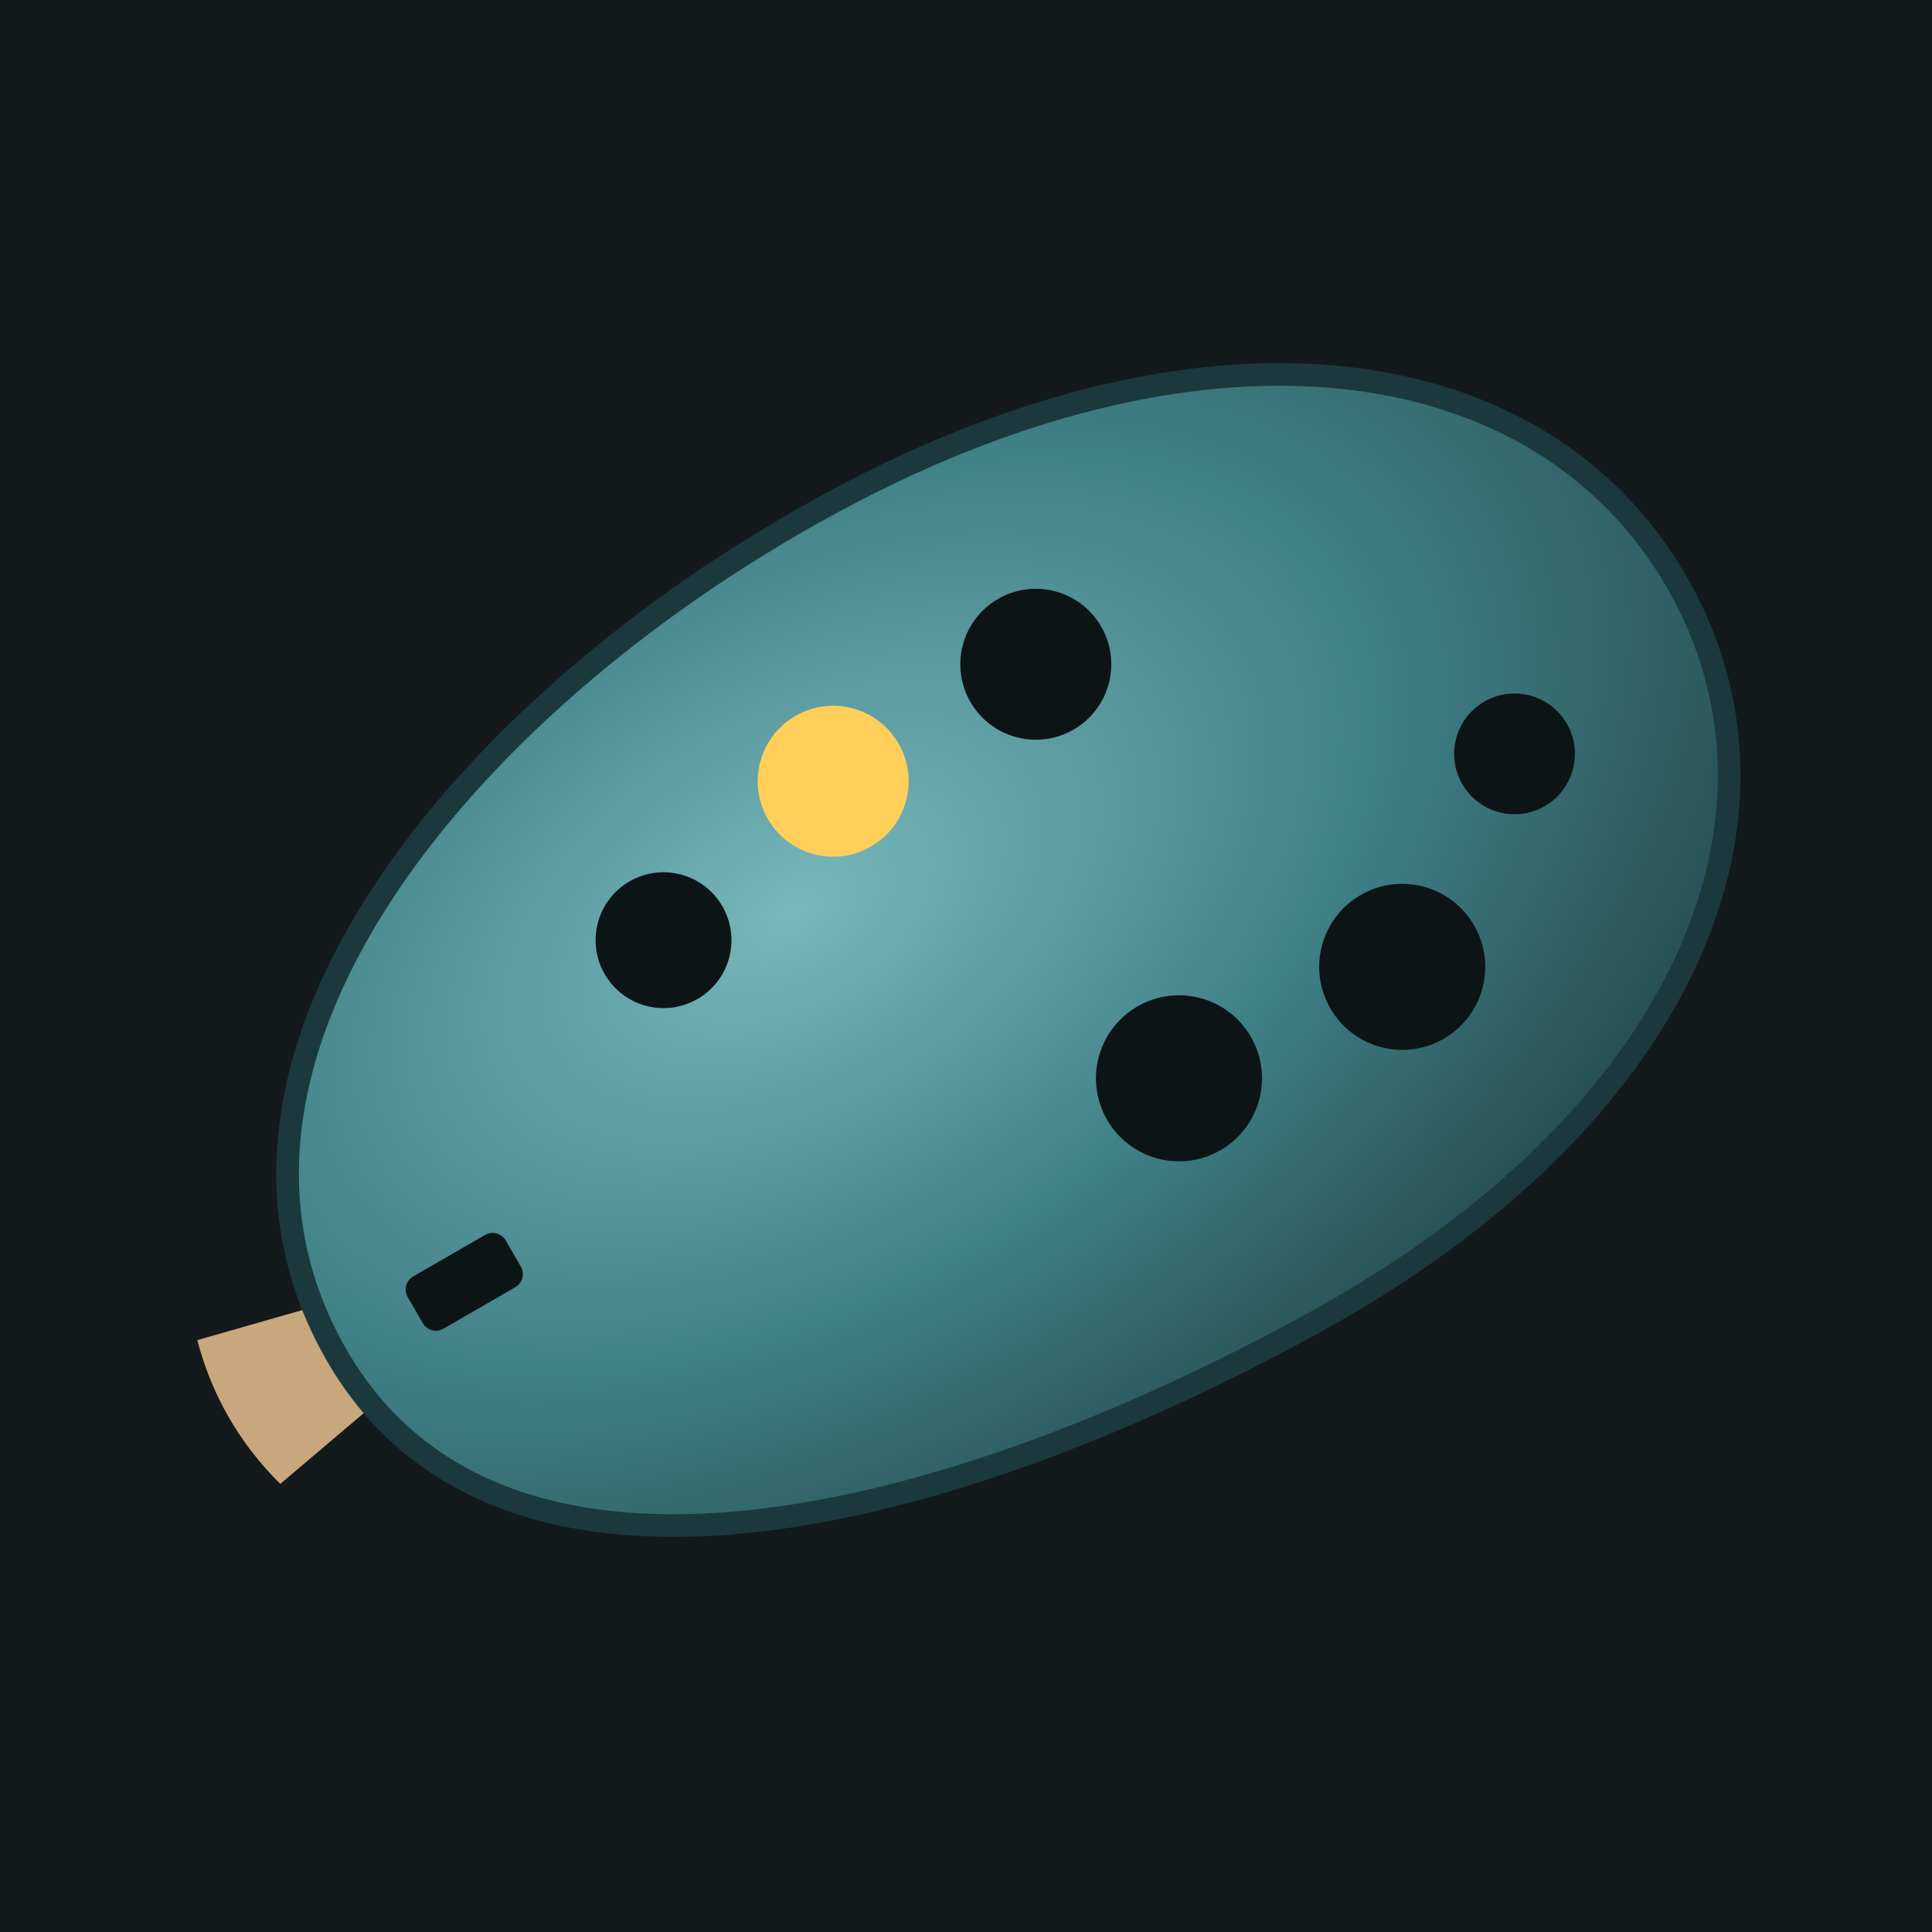
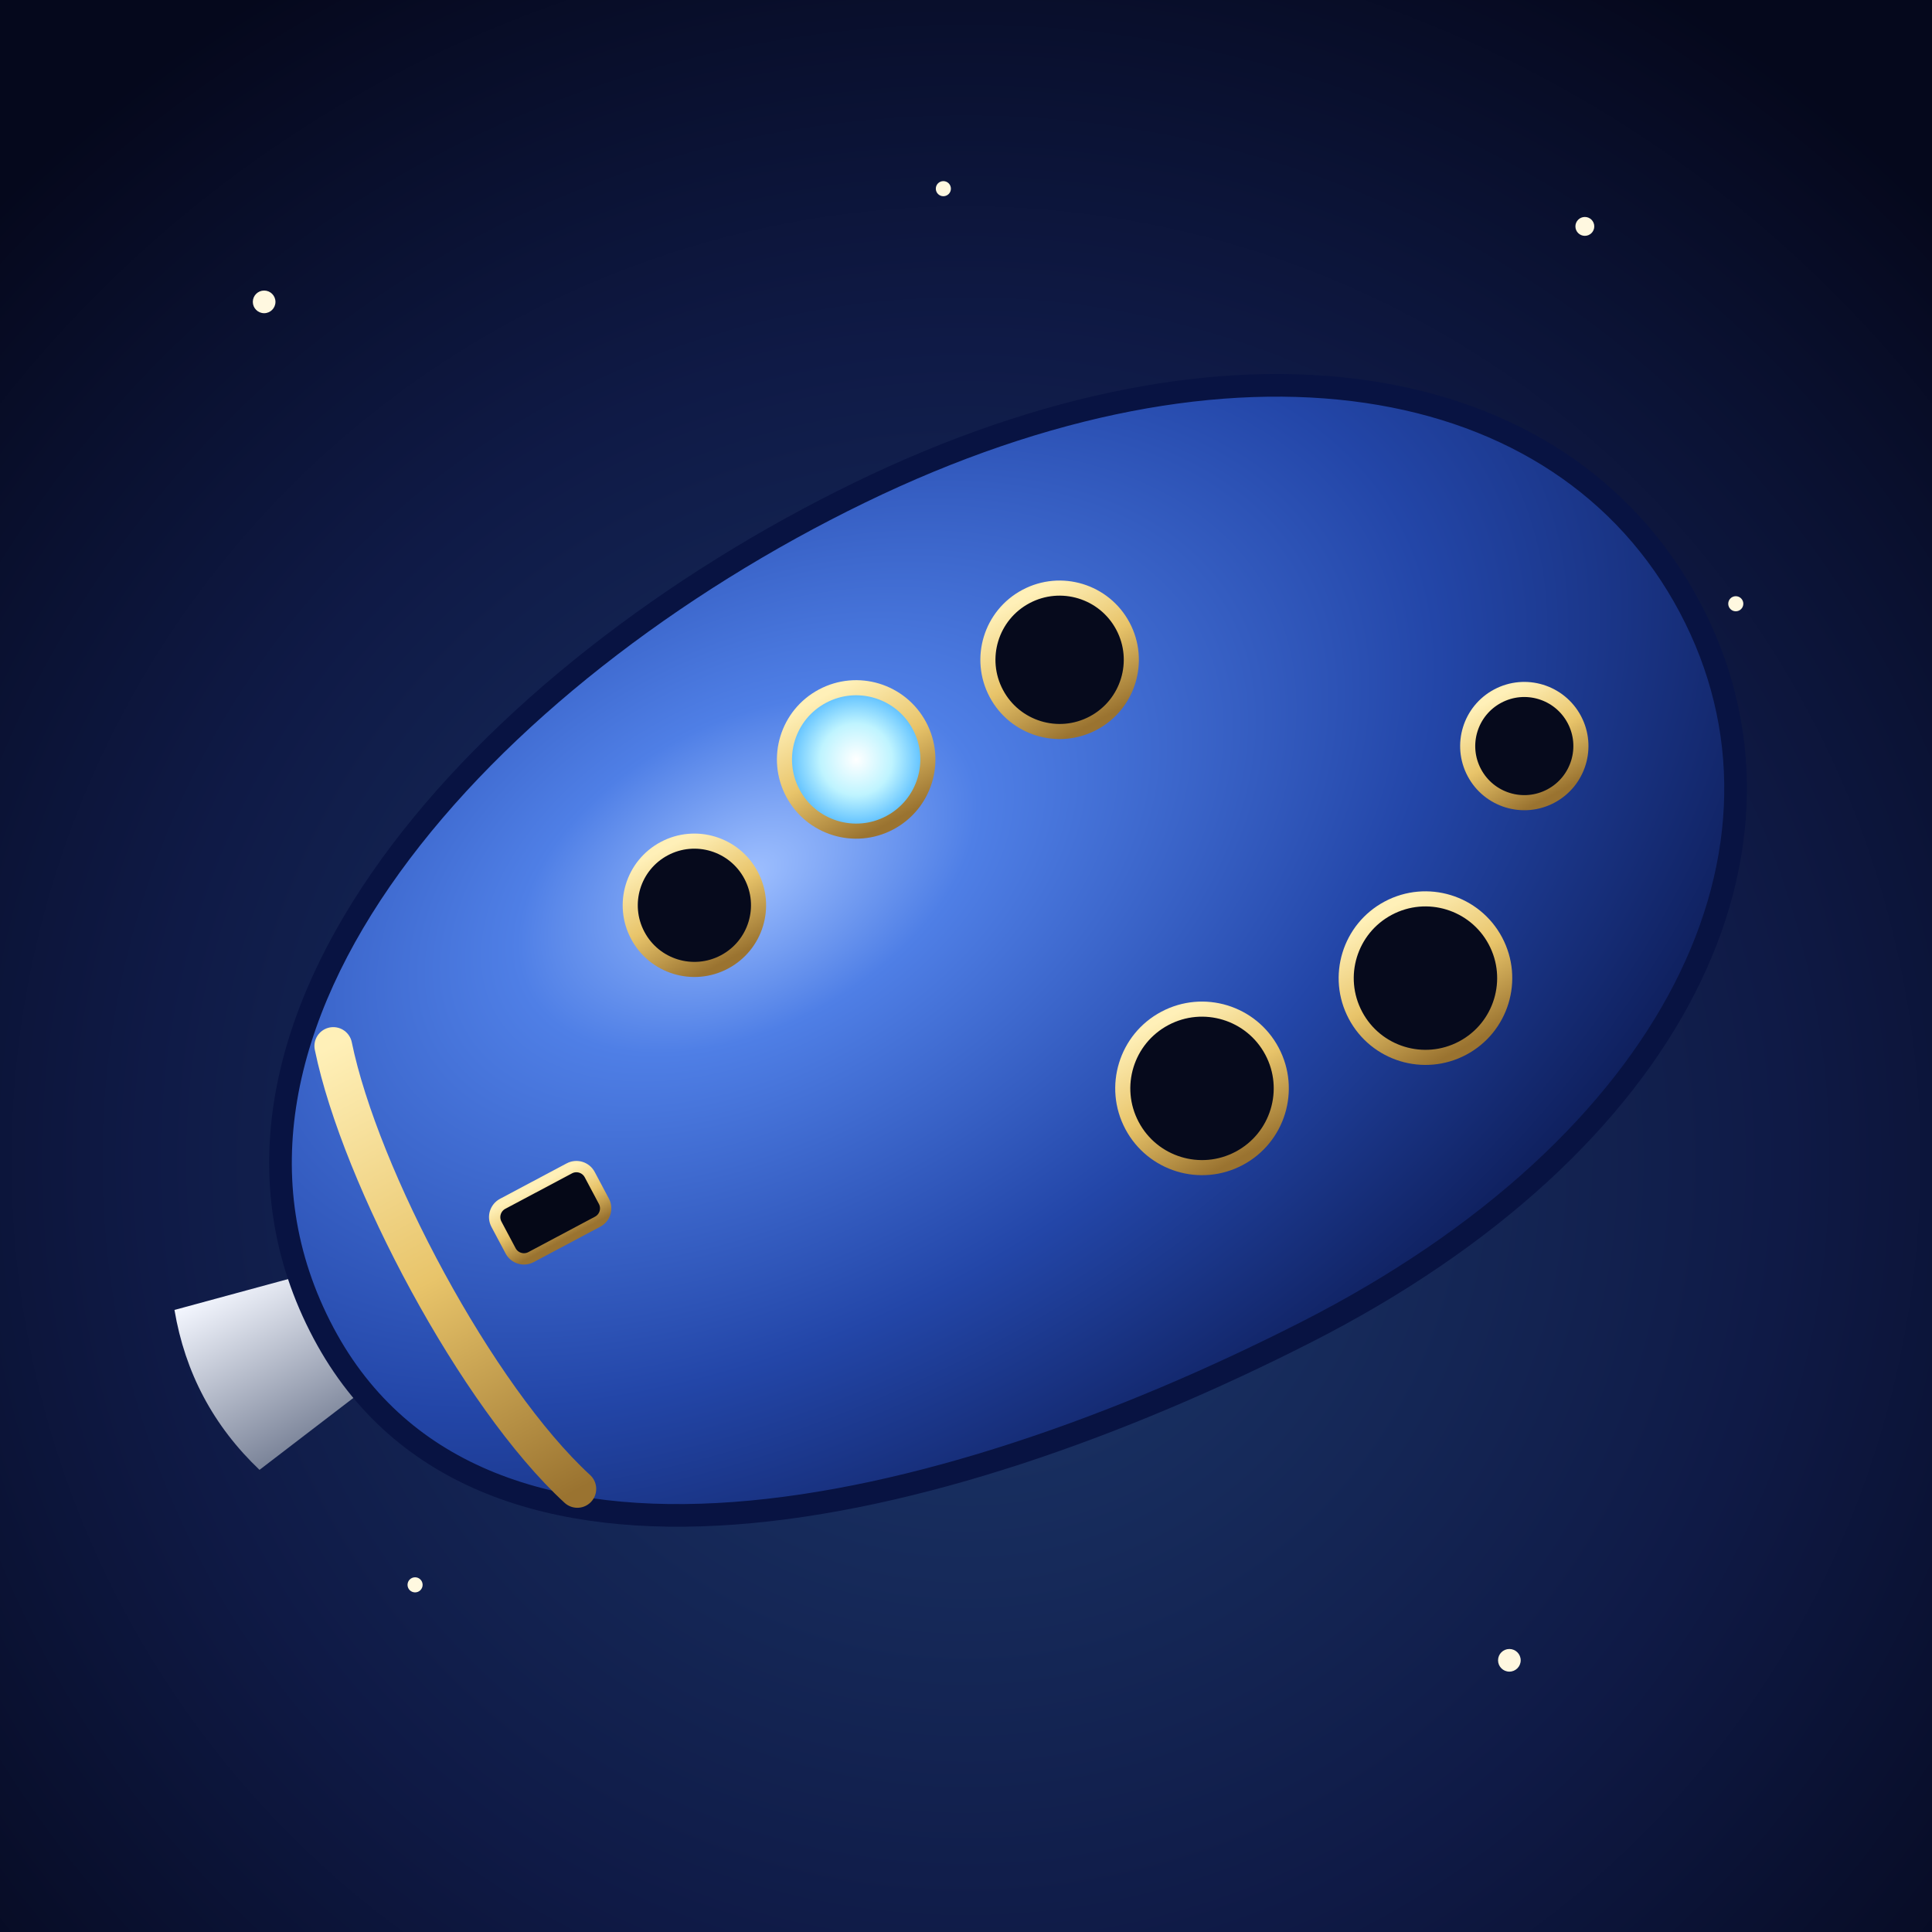
<svg xmlns="http://www.w3.org/2000/svg" viewBox="0 0 512 512">
  <defs>
-     <radialGradient id="g" cx="40%" cy="35%" r="75%">
-       <stop offset="0" stop-color="#78b8bc" />
-       <stop offset=".55" stop-color="#3f7f86" />
-       <stop offset="1" stop-color="#24494d" />
+     <radialGradient id="bg" cx="50%" cy="60%" r="70%">
+       <stop offset="0" stop-color="#1d3a6e" />
+       <stop offset=".6" stop-color="#0f1a46" />
+       <stop offset="1" stop-color="#05081c" />
+     </radialGradient>
+     <radialGradient id="g" cx="38%" cy="30%" r="80%">
+       <stop offset="0" stop-color="#9fc0ff" />
+       <stop offset=".2" stop-color="#4f7fe6" />
+       <stop offset=".6" stop-color="#2346a8" />
+       <stop offset="1" stop-color="#0c1a52" />
+     </radialGradient>
+     <linearGradient id="au" x1="0" y1="0" x2="0" y2="1">
+       <stop offset="0" stop-color="#fff0b8" />
+       <stop offset=".5" stop-color="#e8c46a" />
+       <stop offset="1" stop-color="#9a7330" />
+     </linearGradient>
+     <linearGradient id="ag" x1="0" y1="0" x2="0" y2="1">
+       <stop offset="0" stop-color="#f4f7ff" />
+       <stop offset="1" stop-color="#7a8398" />
+     </linearGradient>
+     <radialGradient id="lit">
+       <stop offset="0" stop-color="#fff" />
+       <stop offset=".5" stop-color="#bff4ff" />
+       <stop offset="1" stop-color="#4fb8ff" />
    </radialGradient>
  </defs>
-   <rect width="512" height="512" fill="#14191b" />
-   <g transform="rotate(-30 256 256)">
-     <path d="M70 250 L30 240 Q24 262 30 284 L74 276 Z" fill="#c9a77c" />
-     <path d="M60 262 C60 170 180 128 290 132 C400 136 470 190 470 262 C470 334 400 386 290 384 C180 382 60 350 60 262 Z" fill="url(#g)" stroke="#1b393c" stroke-width="6" />
-     <rect x="84" y="254" width="30" height="16" rx="4" fill="#0d1415" />
-     <circle cx="190" cy="210" r="18" fill="#0d1415" />
-     <circle cx="250" cy="196" r="20" fill="#ffcf5a" />
-     <circle cx="312" cy="196" r="20" fill="#0d1415" />
-     <circle cx="290" cy="310" r="22" fill="#0d1415" />
-     <circle cx="356" cy="314" r="22" fill="#0d1415" />
-     <circle cx="410" cy="280" r="16" fill="#0d1415" />
+   <rect width="512" height="512" fill="url(#bg)" />
+   <g fill="#fff8e0">
+     <circle cx="70" cy="80" r="3" />
+     <circle cx="420" cy="60" r="2.5" />
+     <circle cx="460" cy="160" r="2" />
+     <circle cx="110" cy="420" r="2" />
+     <circle cx="400" cy="440" r="3" />
+     <circle cx="250" cy="50" r="2" />
+   </g>
+   <g transform="rotate(-28 256 256)">
+     <path d="M72 248 L28 238 Q20 262 28 286 L76 278 Z" fill="url(#ag)" />
+     <path d="M60 262 C60 170 180 128 290 132 C400 136 470 190 470 262 C470 334 400 386 290 384 C180 382 60 350 60 262 Z" fill="url(#g)" stroke="#081342" stroke-width="6" />
+     <path d="M98 196 C88 230 88 296 100 330" stroke="url(#au)" stroke-width="10" fill="none" stroke-linecap="round" />
+     <rect x="114" y="254" width="28" height="16" rx="4" fill="#050817" stroke="url(#au)" stroke-width="3" />
+     <g stroke="url(#au)" stroke-width="4">
+       <circle cx="200" cy="208" r="17" fill="#060a1c" />
+       <circle cx="256" cy="194" r="19" fill="url(#lit)" />
+       <circle cx="316" cy="196" r="19" fill="#060a1c" />
+       <circle cx="296" cy="314" r="21" fill="#060a1c" />
+       <circle cx="362" cy="316" r="21" fill="#060a1c" />
+       <circle cx="414" cy="274" r="15" fill="#060a1c" />
+     </g>
  </g>
</svg>
